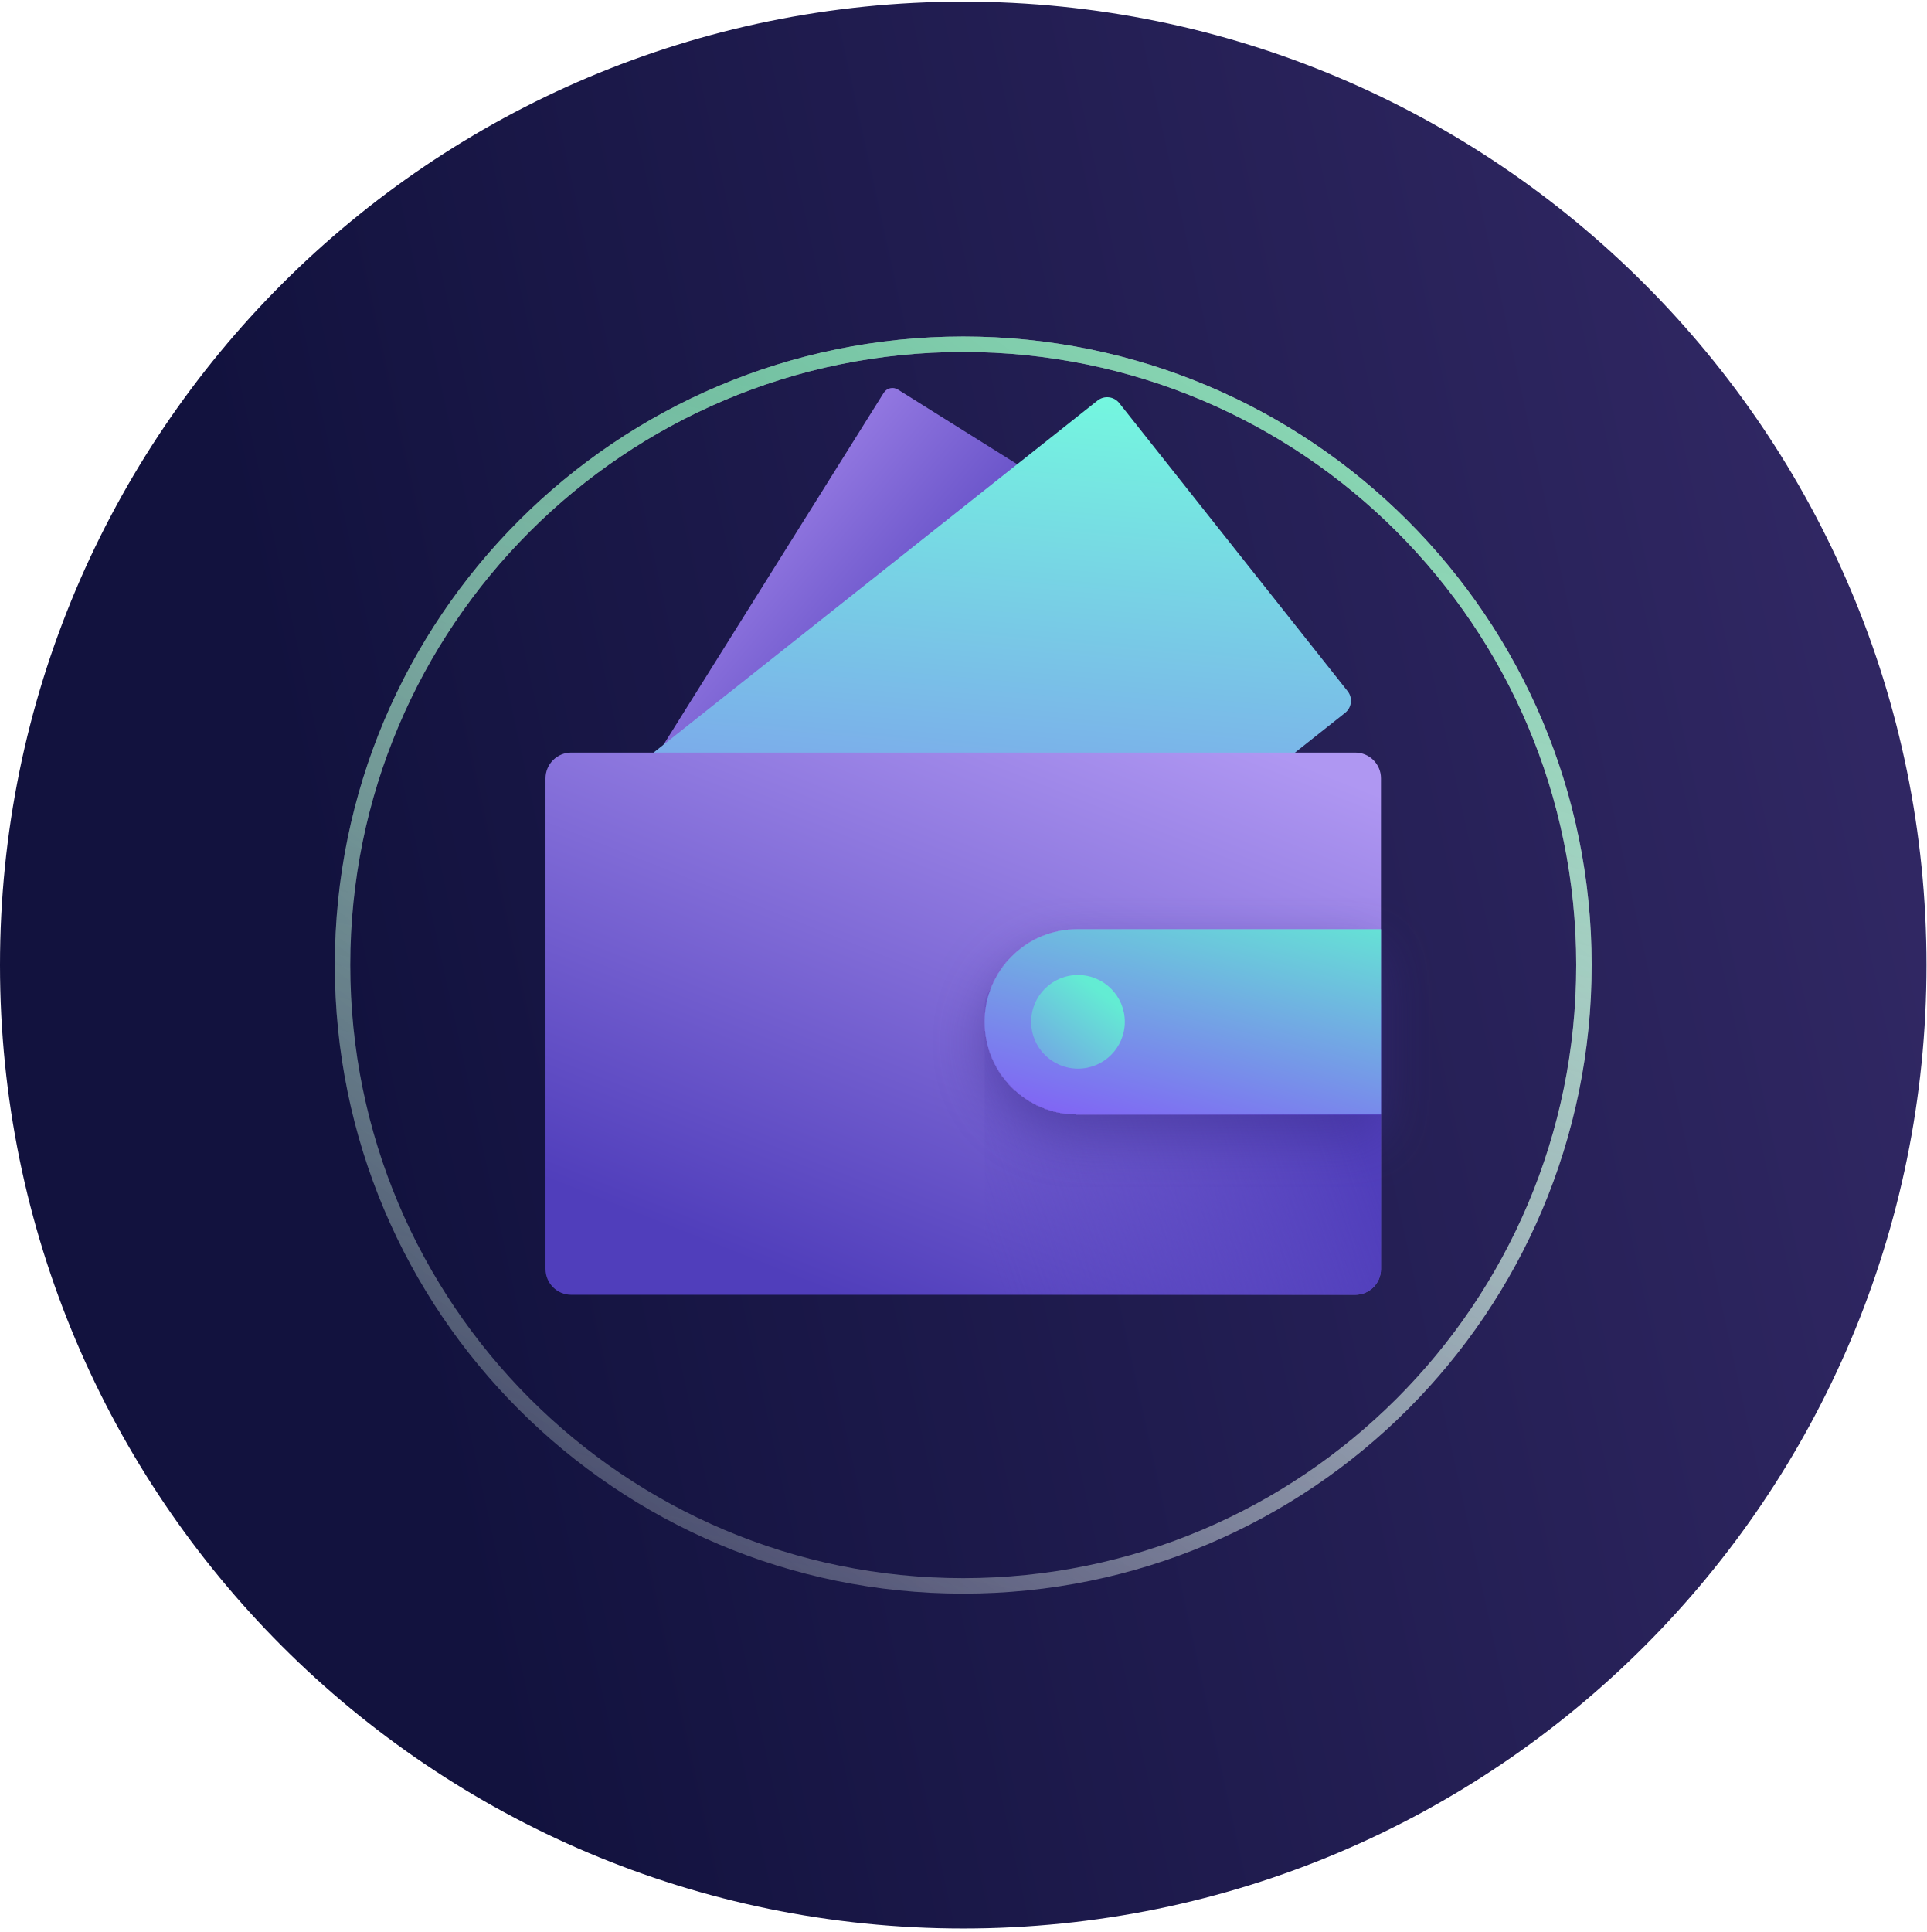
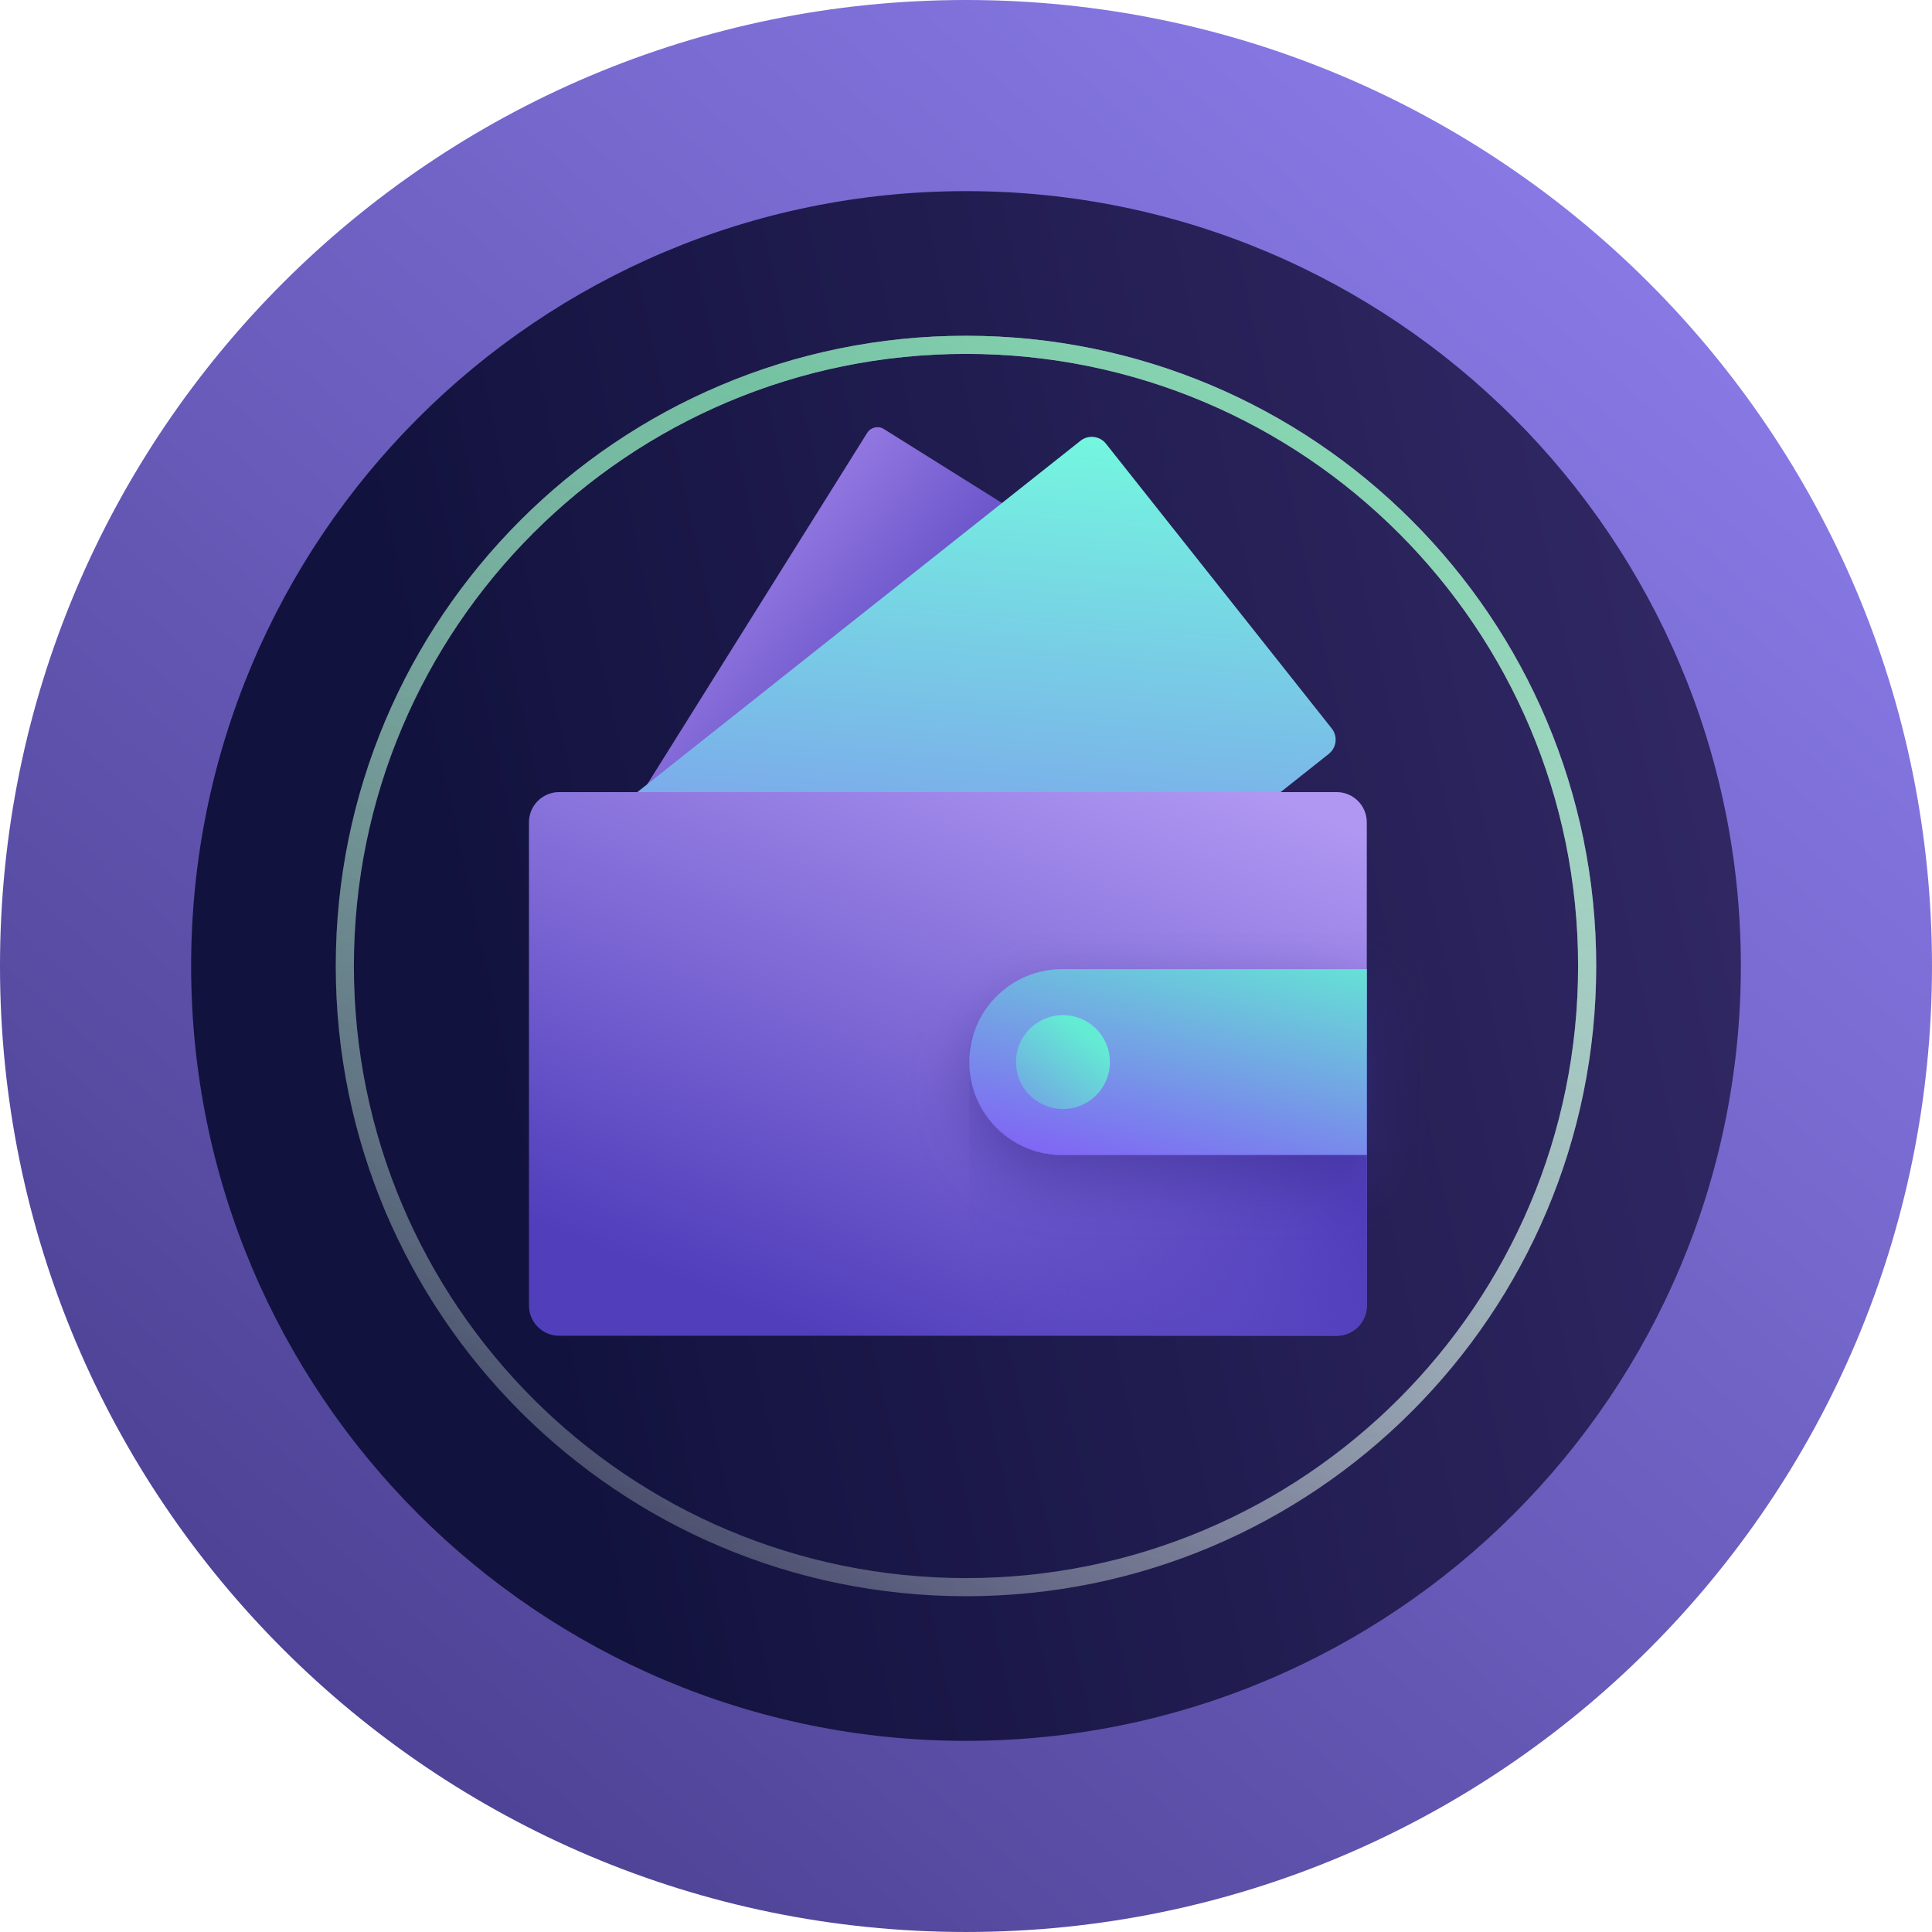
- <svg xmlns="http://www.w3.org/2000/svg" width="374" height="375" viewBox="0 0 374 375" fill="none">
-   <rect y="0.32" width="374" height="374" rx="187" fill="url(#paint0_linear_324_921)" />
-   <circle cx="187" cy="187.32" r="120.5" stroke="url(#paint1_linear_324_921)" stroke-width="3" />
-   <circle opacity="0.5" cx="187" cy="187.32" r="120.5" stroke="url(#paint2_linear_324_921)" stroke-width="3" />
-   <rect x="172.622" y="74.55" width="72.152" height="117.192" rx="2" transform="rotate(32.0412 172.622 74.5498)" fill="url(#paint3_linear_324_921)" />
-   <rect x="215.423" y="75.884" width="77.359" height="117.192" rx="3" transform="rotate(51.5923 215.423 75.8838)" fill="url(#paint4_linear_324_921)" />
-   <rect x="105.904" y="146.076" width="162.193" height="105.245" rx="5" fill="url(#paint5_linear_324_921)" />
-   <rect x="191.166" y="190.169" width="76.93" height="61.152" rx="5" fill="url(#paint6_linear_324_921)" />
-   <g filter="url(#filter0_d_324_921)">
-     <path d="M191.166 198.335C191.166 188.407 199.215 180.358 209.143 180.358H268.096V216.312H209.143C199.215 216.312 191.166 208.263 191.166 198.335Z" fill="url(#paint7_linear_324_921)" />
-   </g>
-   <circle cx="209.277" cy="198.335" r="9.089" fill="url(#paint8_linear_324_921)" />
-   <defs>
-     <filter id="filter0_d_324_921" x="181.166" y="174.358" width="96.93" height="55.953" filterUnits="userSpaceOnUse" color-interpolation-filters="sRGB">
-       <feFlood flood-opacity="0" result="BackgroundImageFix" />
-       <feColorMatrix in="SourceAlpha" type="matrix" values="0 0 0 0 0 0 0 0 0 0 0 0 0 0 0 0 0 0 127 0" result="hardAlpha" />
-       <feOffset dy="4" />
-       <feGaussianBlur stdDeviation="5" />
-       <feComposite in2="hardAlpha" operator="out" />
-       <feColorMatrix type="matrix" values="0 0 0 0 0.229 0 0 0 0 0.178 0 0 0 0 0.542 0 0 0 0.5 0" />
-       <feBlend mode="normal" in2="BackgroundImageFix" result="effect1_dropShadow_324_921" />
-       <feBlend mode="normal" in="SourceGraphic" in2="effect1_dropShadow_324_921" result="shape" />
+ <svg xmlns="http://www.w3.org/2000/svg" width="84.667mm" height="84.667mm" viewBox="0 0 84.667 84.667" version="1.1" id="svg5" xml:space="preserve">
+   <defs id="defs2">
+     <linearGradient id="paint0_linear_660_2560" x1="189.009" y1="0.255" x2="11.771" y2="239.305" gradientUnits="userSpaceOnUse" gradientTransform="translate(94.35247,28.30047)">
+       <stop stop-color="white" id="stop3073" />
+       <stop offset="1" stop-color="white" stop-opacity="0" id="stop3075" />
+     </linearGradient>
+     <linearGradient id="paint1_linear_660_2560" x1="179.714" y1="30.999" x2="134.737" y2="248.334" gradientUnits="userSpaceOnUse" gradientTransform="translate(94.35247,28.30047)">
+       <stop stop-color="#26C076" id="stop3078" />
+       <stop offset="1" stop-color="#D0FFE9" stop-opacity="0" id="stop3080" />
+     </linearGradient>
+     <linearGradient id="paint0_linear_660_2559" x1="69.051" y1="239.749" x2="365.625" y2="174.708" gradientUnits="userSpaceOnUse" gradientTransform="translate(-70.39498,211.0564)">
+       <stop stop-color="#12123E" id="stop3101" />
+       <stop offset="1" stop-color="#3E3174" id="stop3103" />
+     </linearGradient>
+     <linearGradient id="paint0_linear_660_2558" x1="234.866" y1="0.367" x2="-28.627" y2="296.728" gradientUnits="userSpaceOnUse" gradientTransform="translate(-38.04283,-179.3989)">
+       <stop stop-color="#897AE7" id="stop3120" />
+       <stop offset="1" stop-color="#423785" id="stop3122" />
+     </linearGradient>
+     <filter id="filter0_d_660_2584" x="63.566" y="84.683" width="85.822" height="50.762" filterUnits="userSpaceOnUse" color-interpolation-filters="sRGB">
+       <feFlood flood-opacity="0" result="BackgroundImageFix" id="feFlood3665" />
+       <feColorMatrix in="SourceAlpha" type="matrix" values="0 0 0 0 0 0 0 0 0 0 0 0 0 0 0 0 0 0 127 0" result="hardAlpha" id="feColorMatrix3667" />
+       <feOffset dy="4" id="feOffset3669" />
+       <feGaussianBlur stdDeviation="5" id="feGaussianBlur3671" />
+       <feComposite in2="hardAlpha" operator="out" id="feComposite3673" />
+       <feColorMatrix type="matrix" values="0 0 0 0 0.229 0 0 0 0 0.178 0 0 0 0 0.542 0 0 0 0.5 0" id="feColorMatrix3675" />
+       <feBlend mode="normal" in2="BackgroundImageFix" result="effect1_dropShadow_660_2584" id="feBlend3677" />
+       <feBlend mode="normal" in="SourceGraphic" in2="effect1_dropShadow_660_2584" result="shape" id="feBlend3679" />
    </filter>
-     <linearGradient id="paint0_linear_324_921" x1="99.651" y1="349.608" x2="531.772" y2="254.841" gradientUnits="userSpaceOnUse">
-       <stop stop-color="#12123E" />
-       <stop offset="1" stop-color="#3E3174" />
+     <linearGradient id="paint0_linear_660_2584" x1="54.052" y1="22.426" x2="96.965" y2="28.547" gradientUnits="userSpaceOnUse">
+       <stop stop-color="#9378E1" id="stop3682" />
+       <stop offset="1" stop-color="#503EBB" id="stop3684" />
    </linearGradient>
-     <linearGradient id="paint1_linear_324_921" x1="285.185" y1="65.32" x2="78.038" y2="344.71" gradientUnits="userSpaceOnUse">
-       <stop stop-color="white" />
-       <stop offset="1" stop-color="white" stop-opacity="0" />
+     <linearGradient id="paint1_linear_660_2584" x1="92.249" y1="4.593" x2="192.218" y2="99.52" gradientUnits="userSpaceOnUse">
+       <stop stop-color="#74F7DF" id="stop3687" />
+       <stop offset="1" stop-color="#835AF7" id="stop3689" />
    </linearGradient>
-     <linearGradient id="paint2_linear_324_921" x1="274.322" y1="101.252" x2="221.754" y2="355.262" gradientUnits="userSpaceOnUse">
-       <stop stop-color="#26C076" />
-       <stop offset="1" stop-color="#D0FFE9" stop-opacity="0" />
+     <linearGradient id="paint2_linear_660_2584" x1="121.854" y1="61.351" x2="81.032" y2="164.236" gradientUnits="userSpaceOnUse">
+       <stop stop-color="#AF97F2" id="stop3692" />
+       <stop offset="1" stop-color="#503EBB" id="stop3694" />
    </linearGradient>
-     <linearGradient id="paint3_linear_324_921" x1="168.36" y1="100.583" x2="218.514" y2="107.736" gradientUnits="userSpaceOnUse">
-       <stop stop-color="#9378E1" />
-       <stop offset="1" stop-color="#503EBB" />
+     <linearGradient id="paint3_linear_660_2584" x1="65.907" y1="119.089" x2="127.169" y2="98.677" gradientUnits="userSpaceOnUse">
+       <stop stop-color="#503EBB" stop-opacity="0" id="stop3697" />
+       <stop offset="1" stop-color="#503EBB" id="stop3699" />
    </linearGradient>
-     <linearGradient id="paint4_linear_324_921" x1="213.002" y1="79.74" x2="329.841" y2="190.686" gradientUnits="userSpaceOnUse">
-       <stop stop-color="#74F7DF" />
-       <stop offset="1" stop-color="#835AF7" />
+     <linearGradient id="paint4_linear_660_2584" x1="115.368" y1="81.122" x2="103.634" y2="129.566" gradientUnits="userSpaceOnUse">
+       <stop stop-color="#63ECD3" id="stop3702" />
+       <stop offset="1" stop-color="#835AF7" id="stop3704" />
    </linearGradient>
-     <linearGradient id="paint5_linear_324_921" x1="247.604" y1="146.076" x2="199.893" y2="266.323" gradientUnits="userSpaceOnUse">
-       <stop stop-color="#AF97F2" />
-       <stop offset="1" stop-color="#503EBB" />
-     </linearGradient>
-     <linearGradient id="paint6_linear_324_921" x1="182.214" y1="213.558" x2="253.815" y2="189.702" gradientUnits="userSpaceOnUse">
-       <stop stop-color="#503EBB" stop-opacity="0" />
-       <stop offset="1" stop-color="#503EBB" />
-     </linearGradient>
-     <linearGradient id="paint7_linear_324_921" x1="240.021" y1="169.184" x2="226.308" y2="225.802" gradientUnits="userSpaceOnUse">
-       <stop stop-color="#63ECD3" />
-       <stop offset="1" stop-color="#835AF7" />
-     </linearGradient>
-     <linearGradient id="paint8_linear_324_921" x1="209.277" y1="189.246" x2="186.467" y2="219.145" gradientUnits="userSpaceOnUse">
-       <stop stop-color="#63ECD3" />
-       <stop offset="1" stop-color="#835AF7" />
+     <linearGradient id="paint5_linear_660_2584" x1="89.062" y1="98.288" x2="69.546" y2="123.87" gradientUnits="userSpaceOnUse">
+       <stop stop-color="#63ECD3" id="stop3707" />
+       <stop offset="1" stop-color="#835AF7" id="stop3709" />
    </linearGradient>
  </defs>
+   <g id="layer2" transform="translate(-30.60887,-79.75065)">
+     <g id="g3149">
+       <g style="fill:none" id="g3135" transform="matrix(0.2645833,0,0,0.2645833,40.67437,127.0473)">
+         <rect y="-178.759" width="320" height="320" rx="160" fill="url(#paint0_linear_660_2558)" id="rect3118" x="-38.043" style="fill:url(#paint0_linear_660_2558)" />
+       </g>
+       <g style="fill:none" id="g3116" transform="matrix(0.2645833,0,0,0.2645833,57.43611,32.2781)">
+         <rect x="-69.737" y="211.081" width="256.685" height="256.685" rx="128.342" fill="url(#paint0_linear_660_2559)" id="rect3099" style="fill:url(#paint0_linear_660_2559)" />
+       </g>
+       <g style="fill:none" id="g3097" transform="matrix(0.2645833,0,0,0.2645833,20.19686,86.91016)">
+         <circle cx="199.352" cy="132.94" r="102.885" stroke="url(#paint0_linear_660_2560)" stroke-width="3" id="circle3069" style="stroke:url(#paint0_linear_660_2560)" />
+         <circle opacity="0.5" cx="199.352" cy="132.94" r="102.885" stroke="url(#paint1_linear_660_2560)" stroke-width="3" id="circle3071" style="stroke:url(#paint1_linear_660_2560)" />
+       </g>
+     </g>
+     <g style="fill:none" id="g3752" transform="matrix(0.2645833,0,0,0.2645833,53.62736,98.23089)">
+       <rect x="57.699" y="0.152" width="61.734" height="100.271" rx="2" transform="rotate(32.0412,57.6992,0.151978)" fill="url(#paint0_linear_660_2584)" id="rect3651" style="fill:url(#paint0_linear_660_2584)" />
+       <rect x="94.32" y="1.294" width="66.19" height="100.271" rx="3" transform="rotate(51.5923,94.3203,1.29352)" fill="url(#paint1_linear_660_2584)" id="rect3653" style="fill:url(#paint1_linear_660_2584)" />
+       <rect x="0.613" y="61.351" width="138.774" height="90.049" rx="5" fill="url(#paint2_linear_660_2584)" id="rect3655" style="fill:url(#paint2_linear_660_2584)" />
+       <rect x="73.566" y="99.077" width="65.823" height="52.323" rx="5" fill="url(#paint3_linear_660_2584)" id="rect3657" style="fill:url(#paint3_linear_660_2584)" />
+       <g filter="url(#filter0_d_660_2584)" id="g3661">
+         <path d="m 73.566,106.064 c 0,-8.495 6.886,-15.381 15.381,-15.381 H 139.389 V 121.445 H 88.948 c -8.495,0 -15.381,-6.886 -15.381,-15.381 z" fill="url(#paint4_linear_660_2584)" id="path3659" style="fill:url(#paint4_linear_660_2584)" />
+       </g>
+       <circle cx="89.062" cy="106.065" r="7.777" fill="url(#paint5_linear_660_2584)" id="circle3663" style="fill:url(#paint5_linear_660_2584)" />
+     </g>
+   </g>
</svg>
